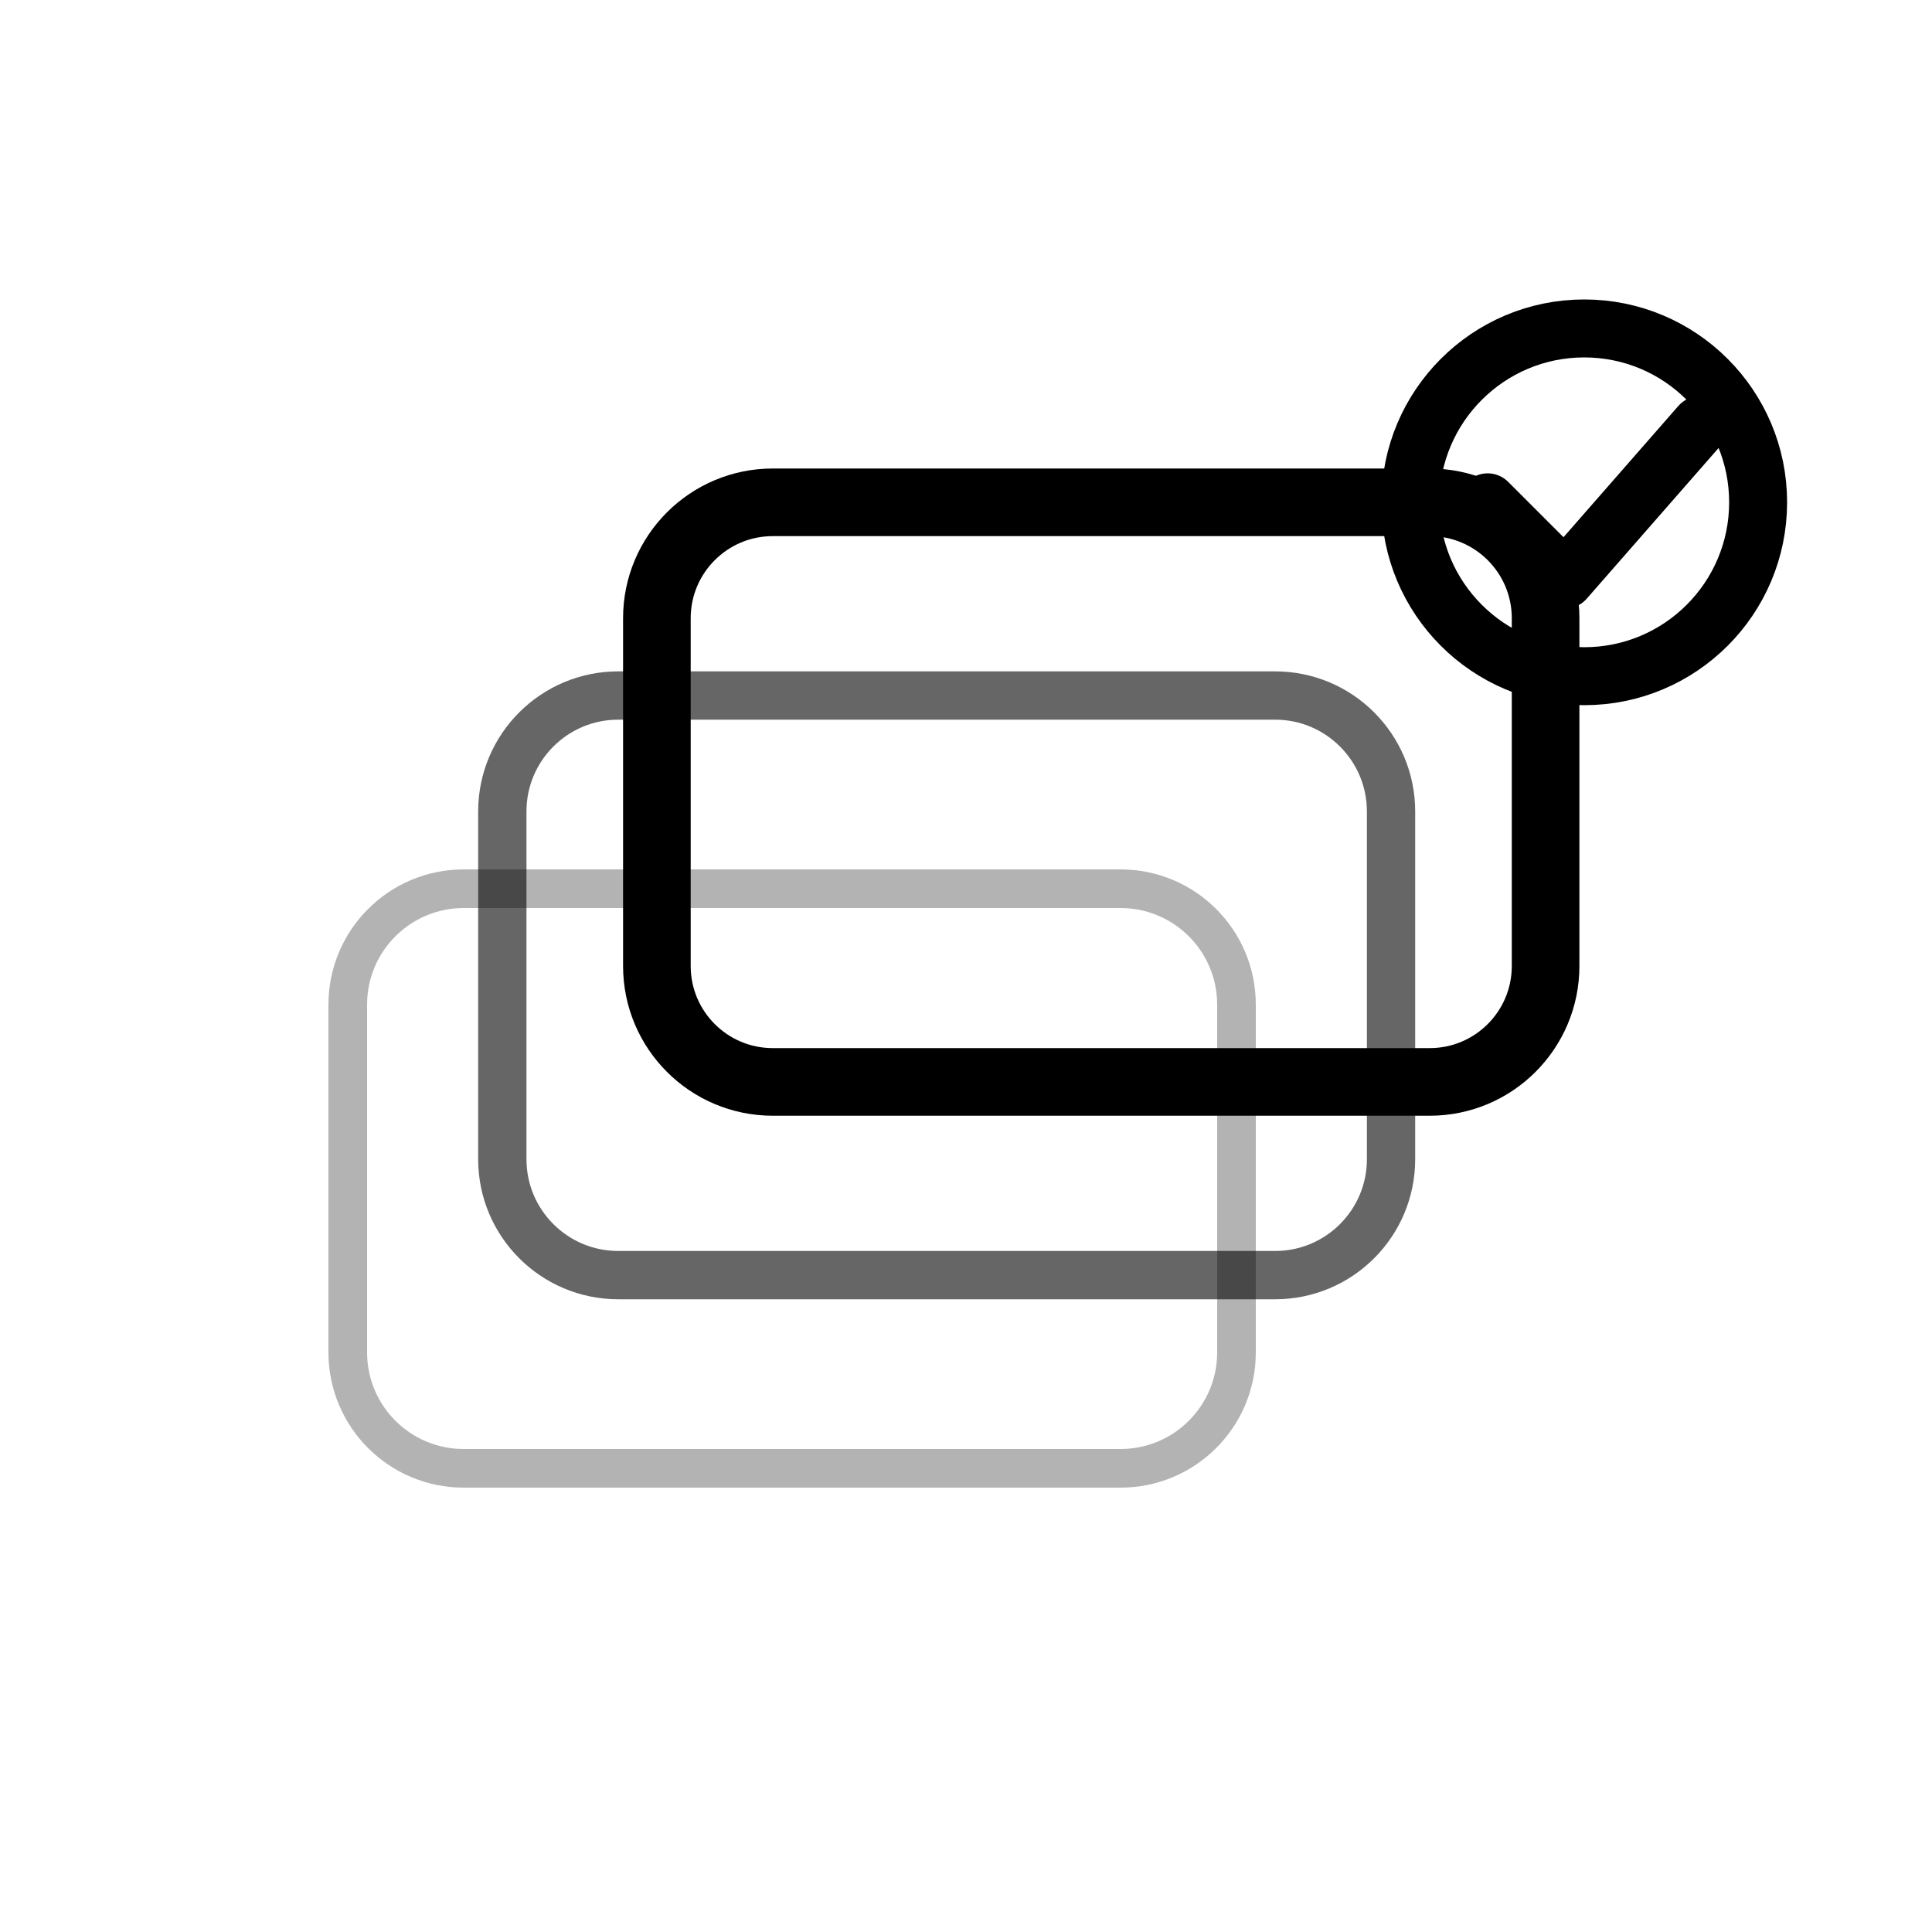
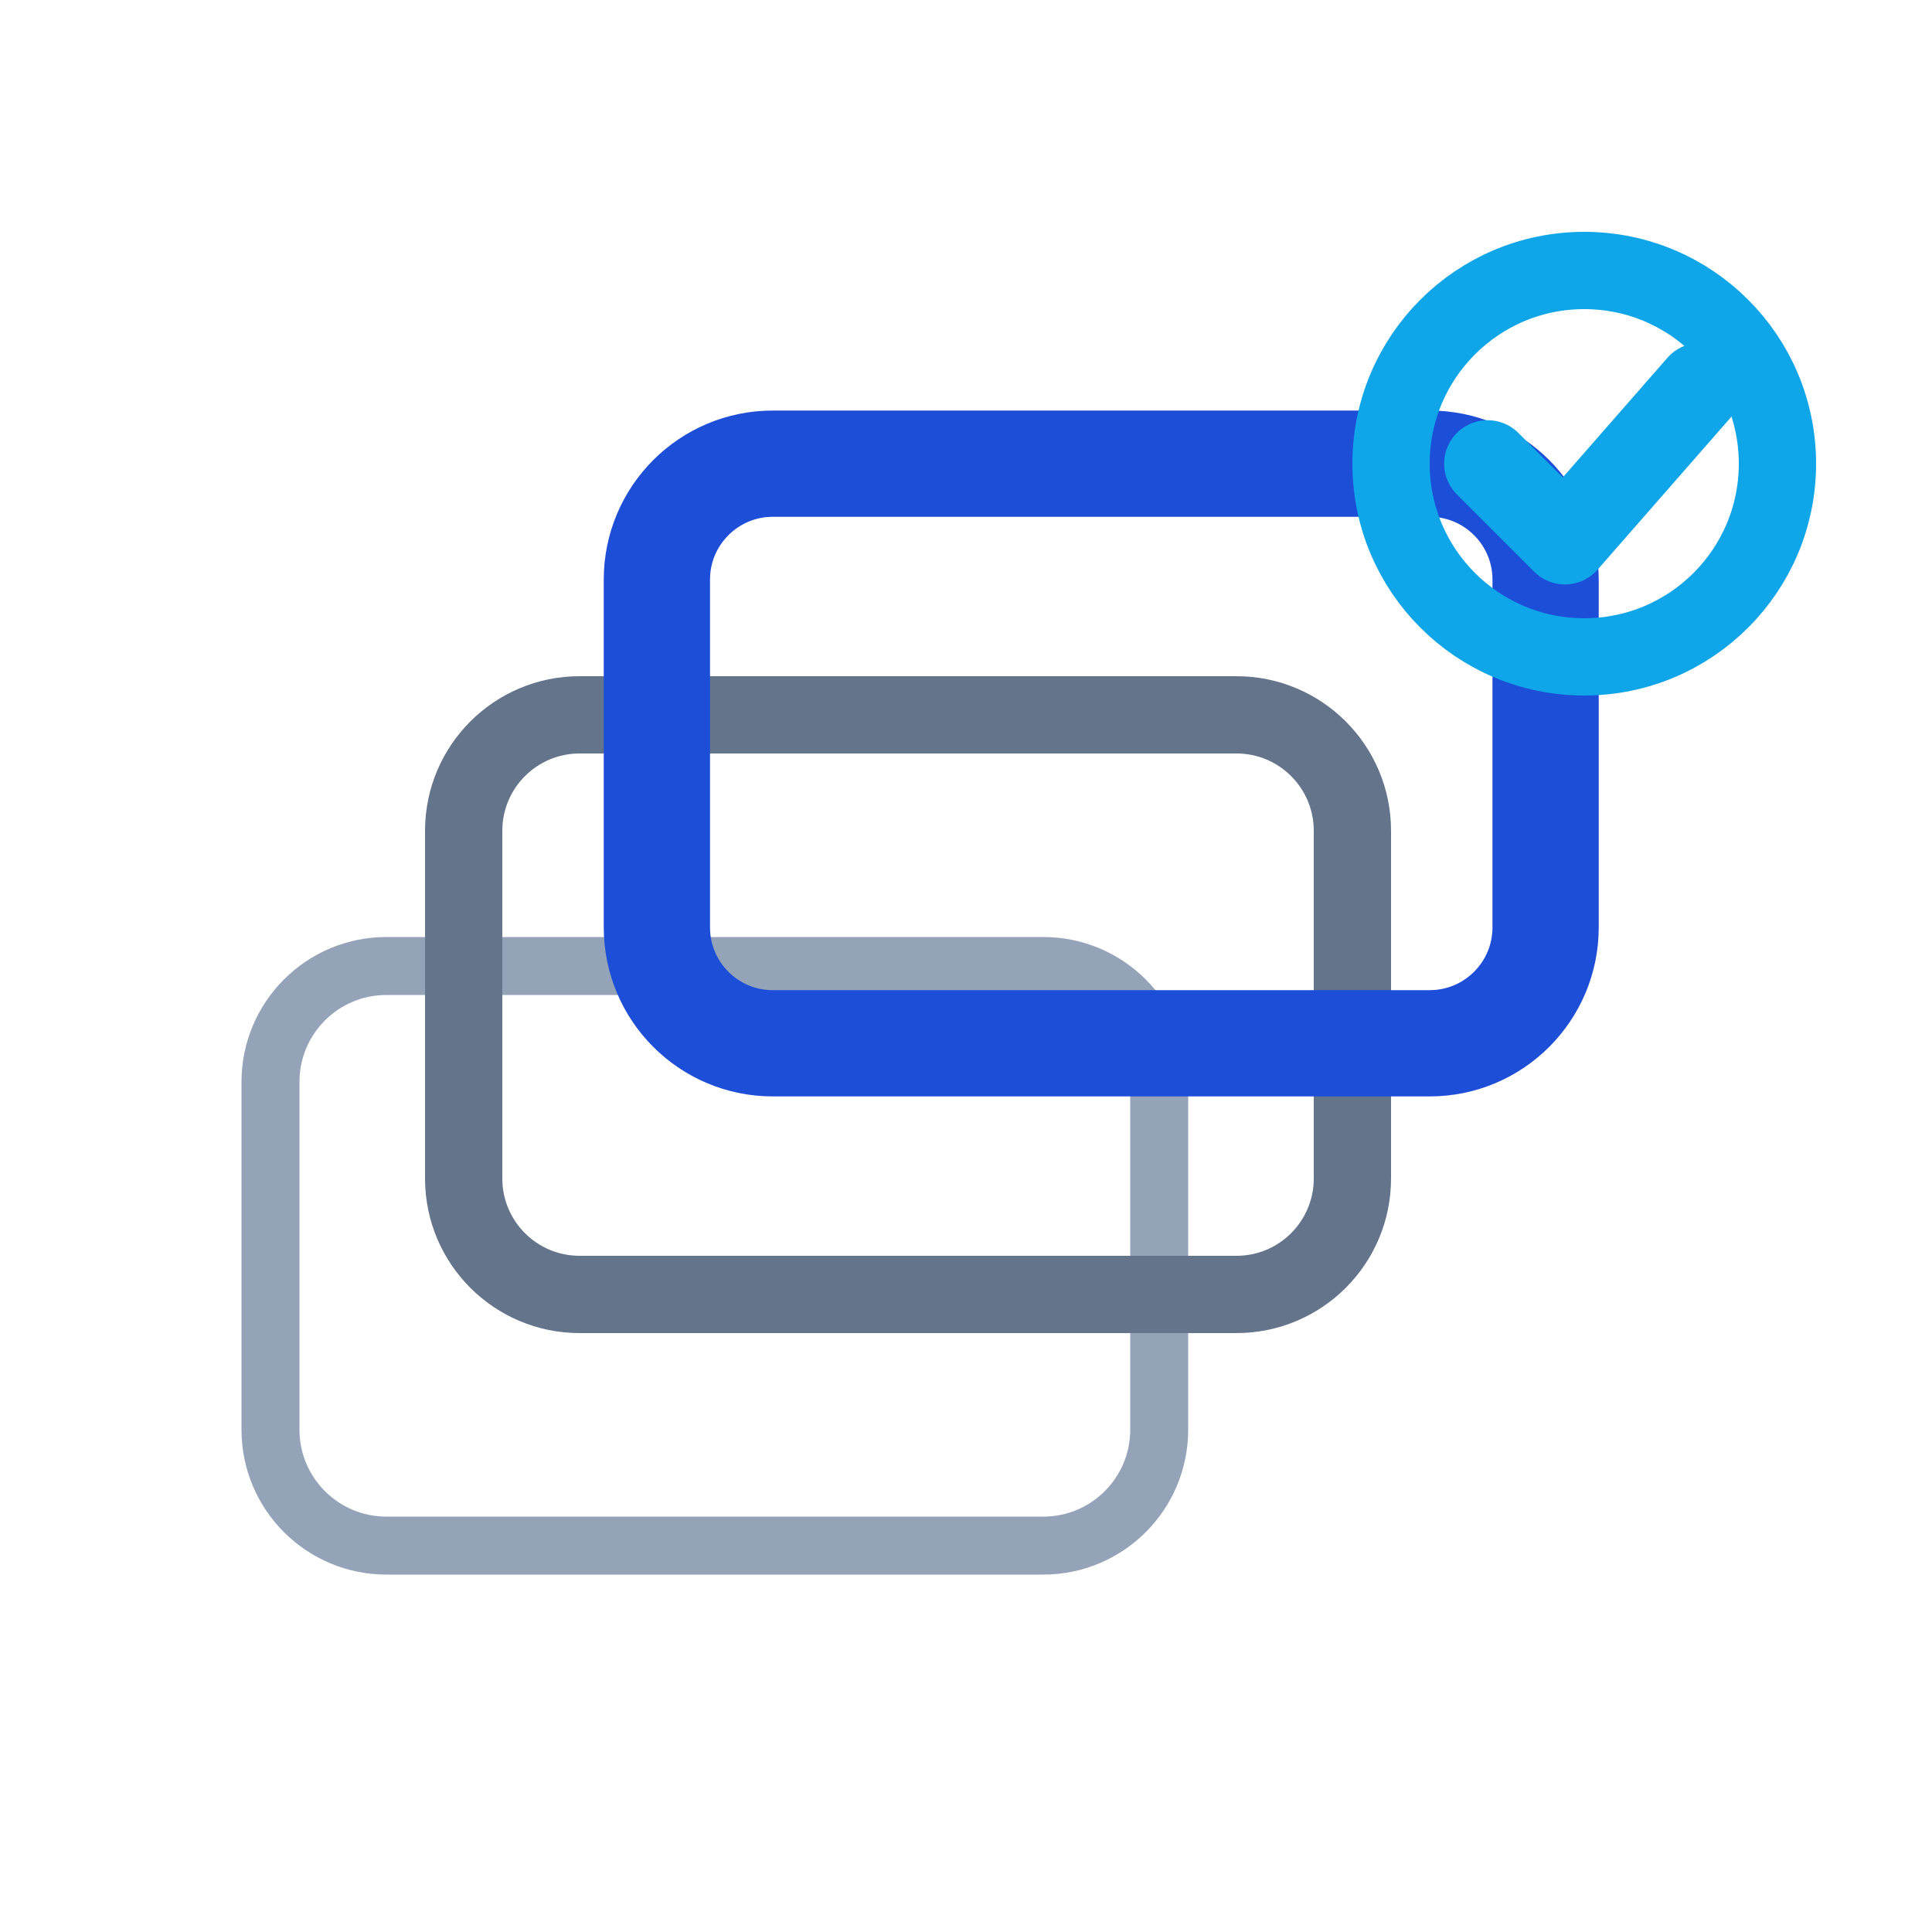
- <svg xmlns="http://www.w3.org/2000/svg" viewBox="0 0 100 100">
-   <g fill="none" stroke="currentColor">
-     <rect x="18" y="46" width="46" height="30" rx="6" stroke-width="2" opacity="0.3" />
-     <rect x="26" y="36" width="46" height="30" rx="6" stroke-width="2.5" opacity="0.6" />
-     <rect x="34" y="26" width="46" height="30" rx="6" stroke-width="3.5" />
+ <svg xmlns="http://www.w3.org/2000/svg" viewBox="0 0 100 100" role="img" aria-labelledby="icutCrisMarkTitle">
+   <style>
+     .icut-layer1 { stroke: #94A3B8; }
+     .icut-layer2 { stroke: #64748B; }
+     .icut-layer3 { stroke: #1D4ED8; }
+     .icut-badge { stroke: #0EA5E9; }
+     @media (prefers-color-scheme: dark) {
+       .icut-layer1 { stroke: #64748B; }
+       .icut-layer2 { stroke: #94A3B8; }
+       .icut-layer3 { stroke: #60A5FA; }
+       .icut-badge { stroke: #38BDF8; }
+     }
+   </style>
+   <g fill="none">
+     <rect class="icut-layer1" x="14" y="50" width="46" height="30" rx="6" stroke-width="3" />
+     <rect class="icut-layer2" x="24" y="37" width="46" height="30" rx="6" stroke-width="4" />
+     <rect class="icut-layer3" x="34" y="24" width="46" height="30" rx="6" stroke-width="5.5" />
+     <circle class="icut-badge" cx="82" cy="24" r="10" stroke-width="4" />
+     <path class="icut-badge" d="M77,24 L81,28 L88,20" stroke-width="4.5" stroke-linecap="round" stroke-linejoin="round" />
  </g>
-   <circle cx="82" cy="26" r="9" fill="none" stroke="currentColor" stroke-width="3" />
-   <path d="M77,26 L81,30 L88,22" fill="none" stroke="currentColor" stroke-width="3" stroke-linecap="round" stroke-linejoin="round" />
</svg>
